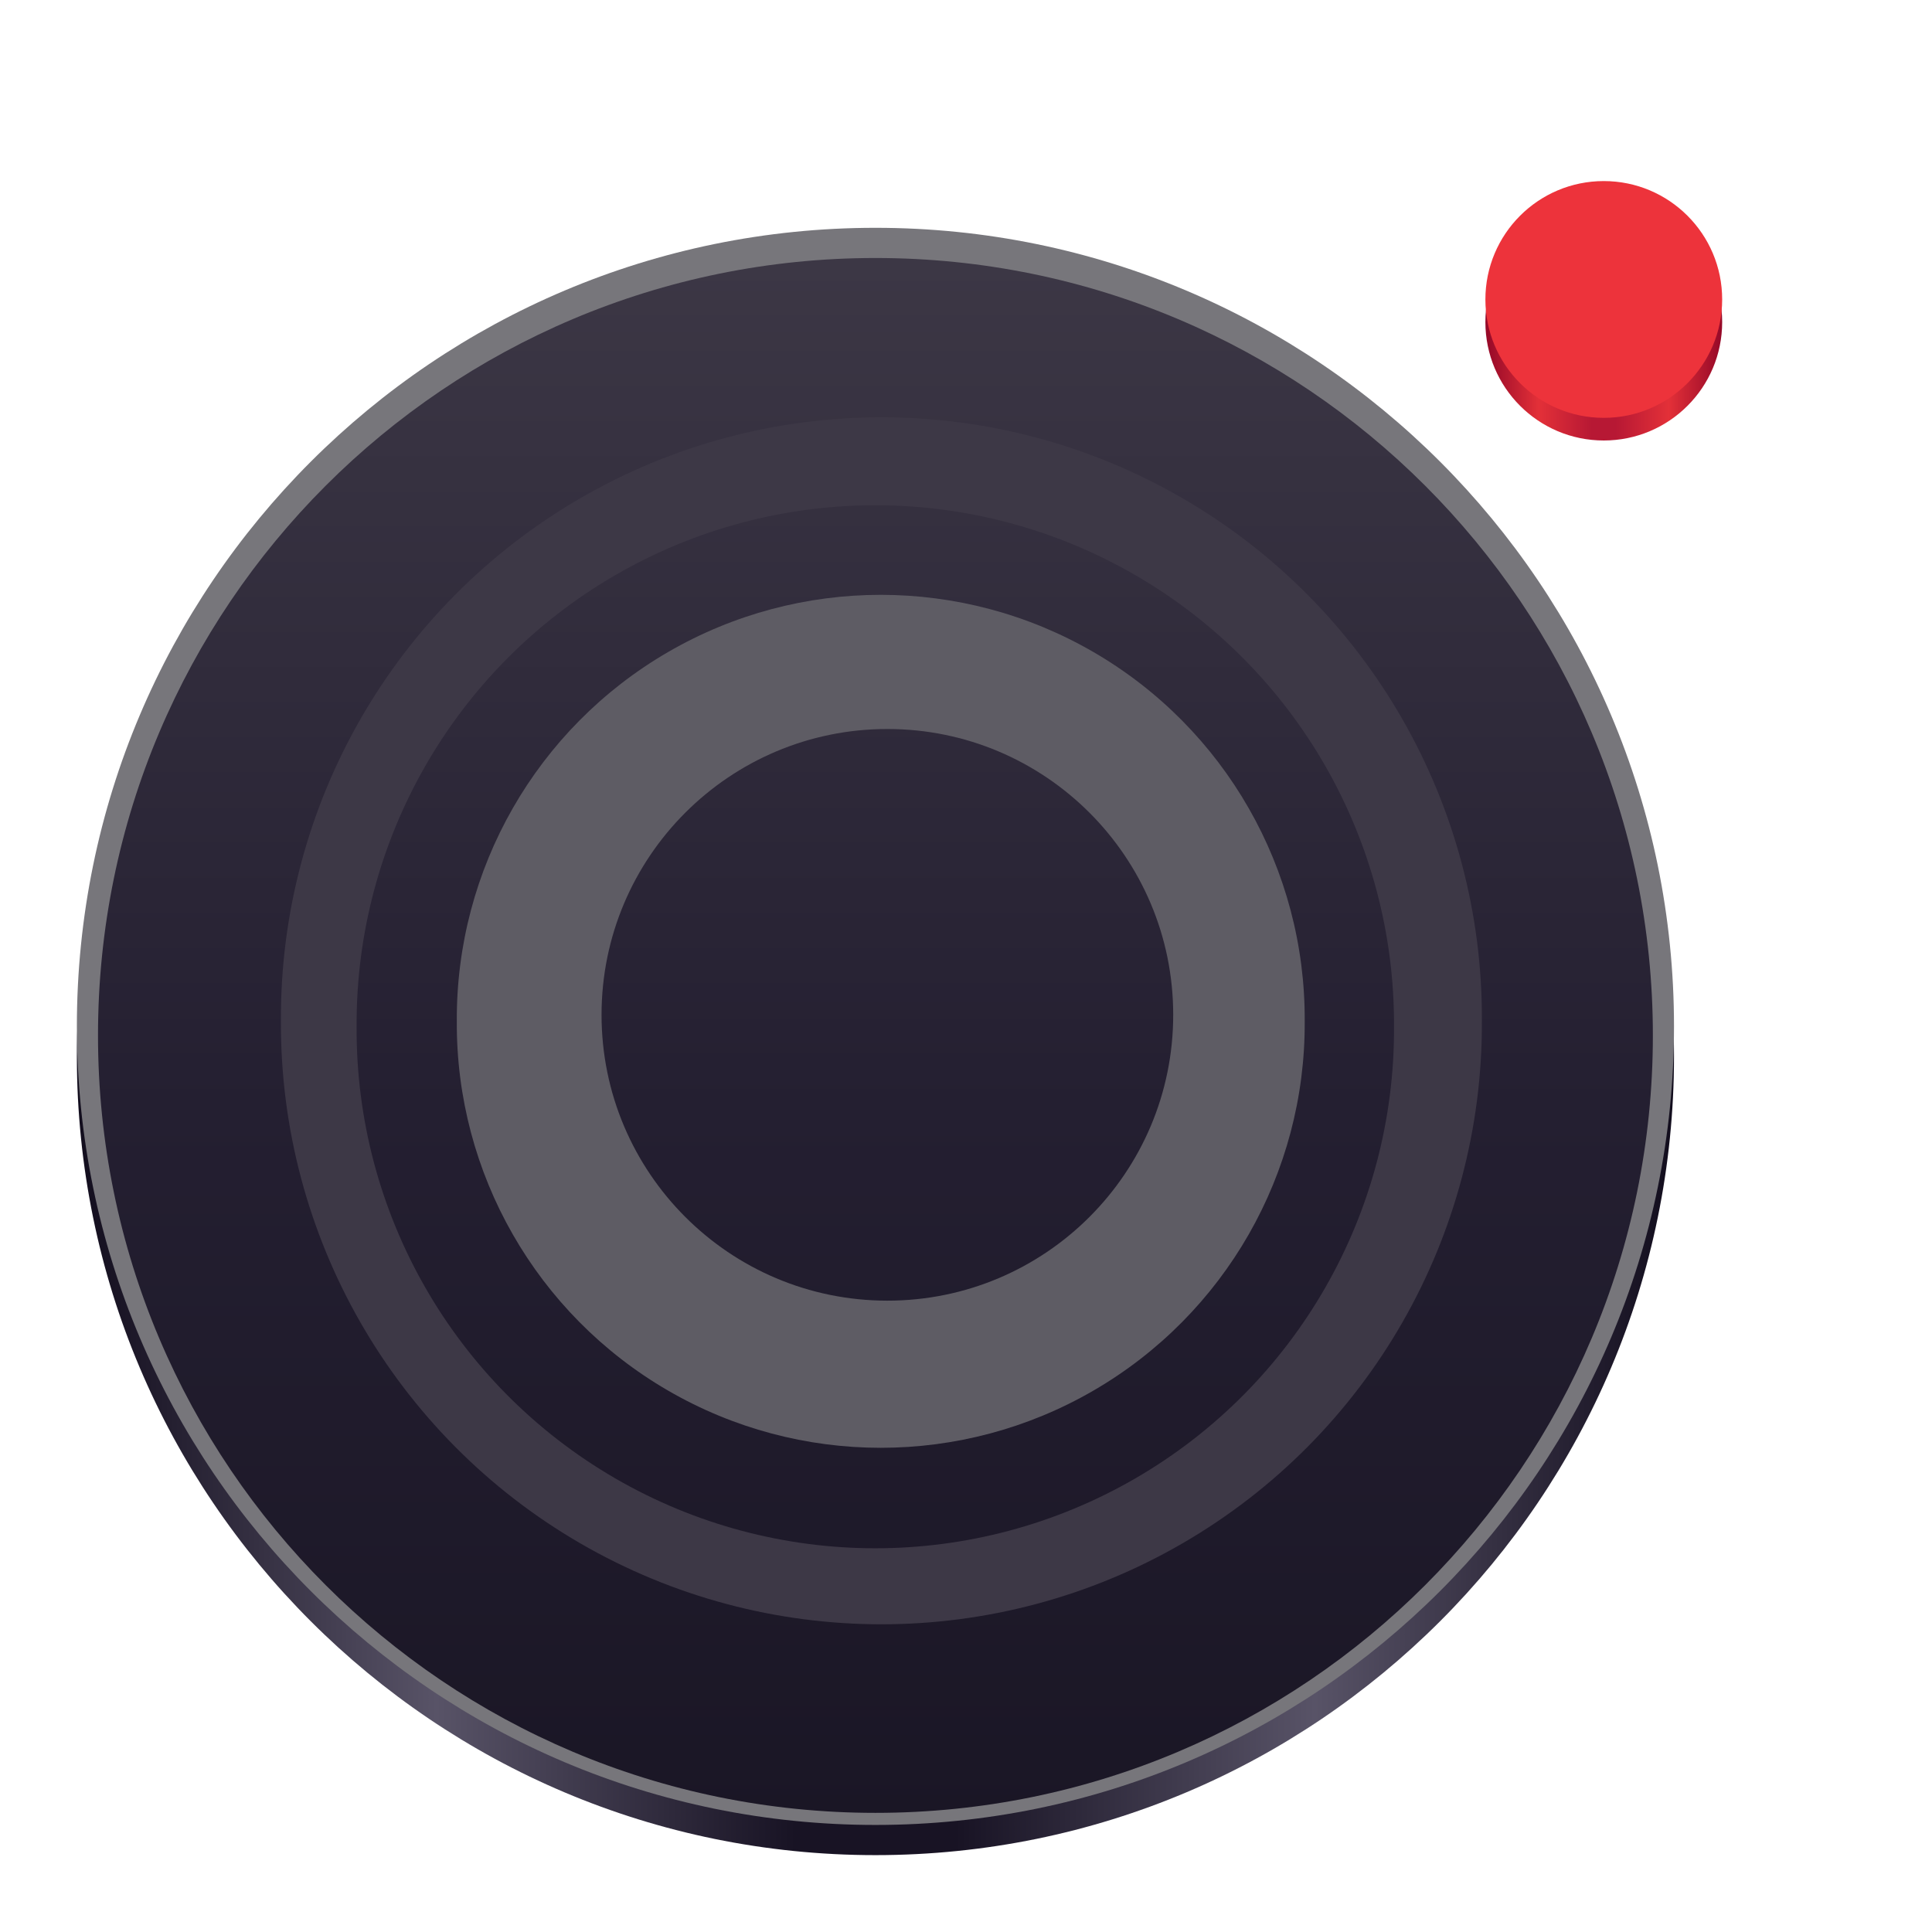
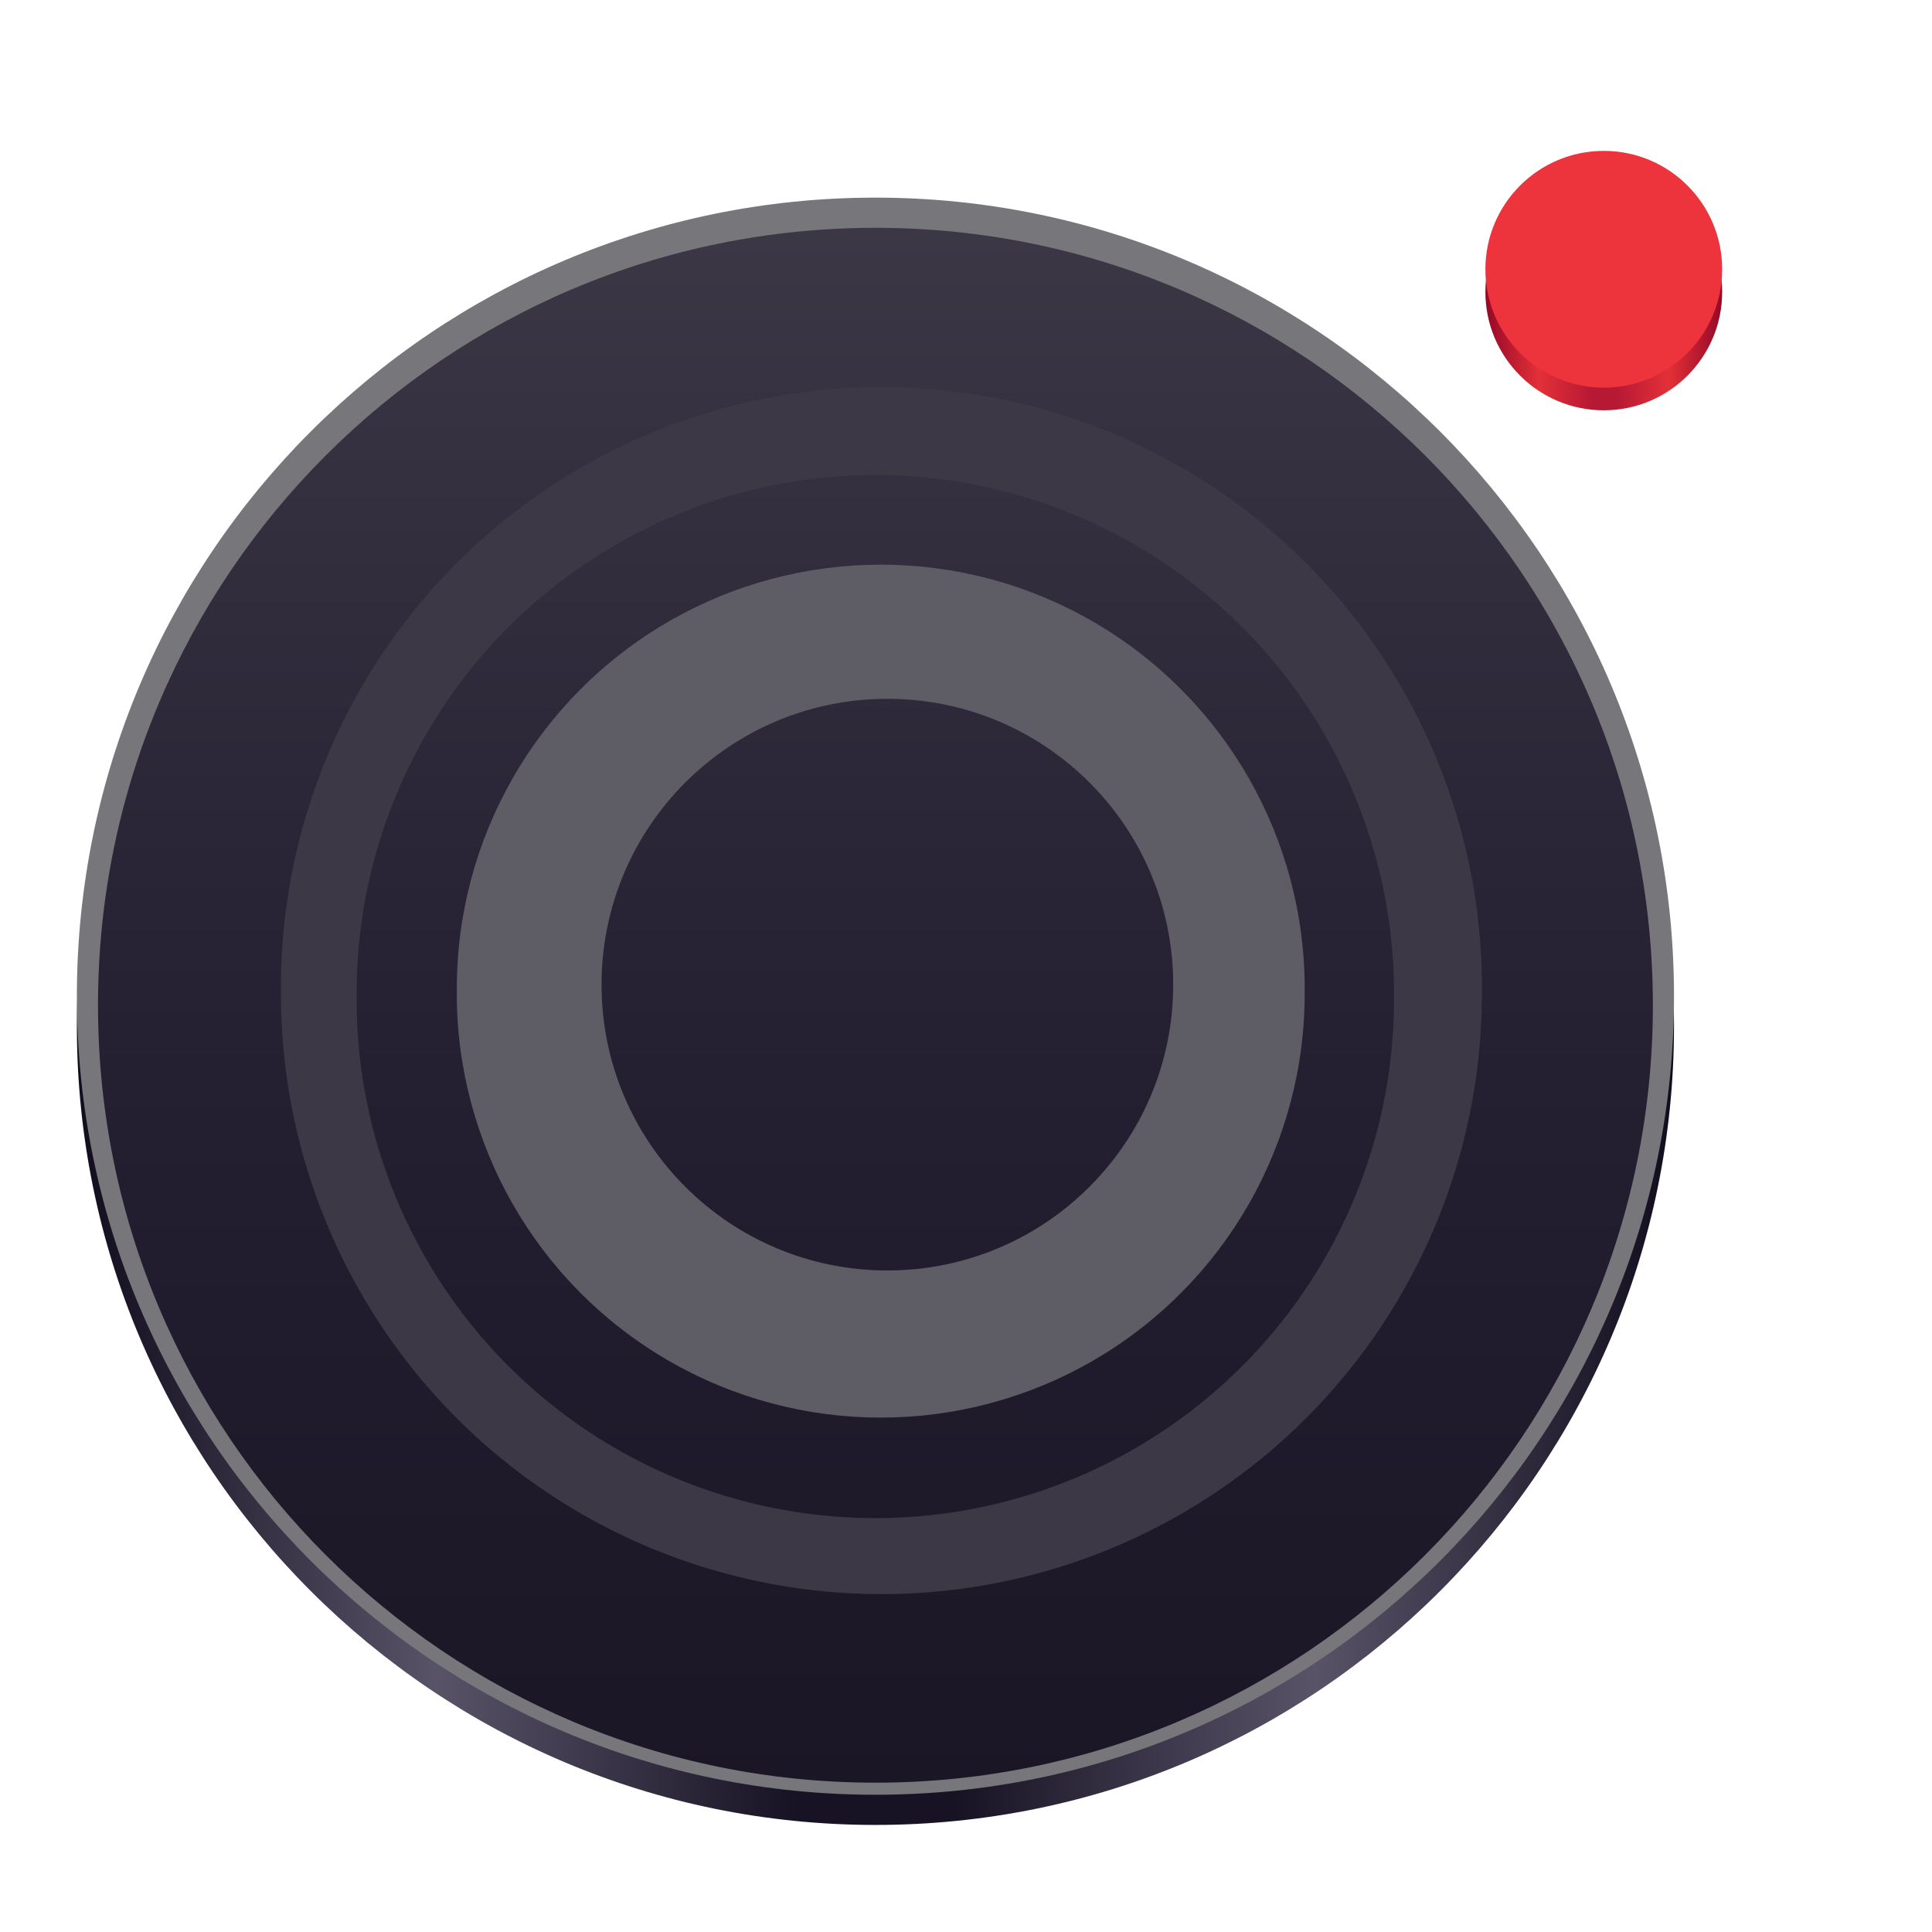
<svg xmlns="http://www.w3.org/2000/svg" width="128" height="128" viewBox="0 0 128 128">
  <defs>
    <linearGradient id="g1" gradientUnits="userSpaceOnUse" x1="5.093" y1="0" x2="110.907" y2="0">
      <stop offset="0" stop-color="#120d1d" />
      <stop offset="0.225" stop-color="#585367" />
      <stop offset="0.45" stop-color="#181324" />
      <stop offset="0.55" stop-color="#181324" />
      <stop offset="0.775" stop-color="#585367" />
      <stop offset="1" stop-color="#120d1d" />
    </linearGradient>
-     <linearGradient id="g2" gradientUnits="userSpaceOnUse" x1="0" y1="15.093" x2="0" y2="120.907">
+     <linearGradient id="g2" gradientUnits="userSpaceOnUse" x1="0" y1="13.093" x2="0" y2="118.907">
      <stop offset="0" stop-color="#3d3846" />
      <stop offset="0.55" stop-color="#241f31" />
      <stop offset="1" stop-color="#1a1625" />
    </linearGradient>
    <linearGradient id="g3" gradientUnits="userSpaceOnUse" x1="98.411" y1="0" x2="114.098" y2="0">
      <stop offset="0" stop-color="#950828" />
      <stop offset="0.225" stop-color="#e33038" />
      <stop offset="0.45" stop-color="#b71834" />
      <stop offset="0.55" stop-color="#b71834" />
      <stop offset="0.775" stop-color="#e33038" />
      <stop offset="1" stop-color="#950828" />
    </linearGradient>
  </defs>
  <g id="lens">
-     <path id="lens-chin" d="M5.093 70A52.907 52.907 0 1 1 110.907 70A52.907 52.907 0 1 1 5.093 70Z" fill="url(#g1)" />
-     <path id="lens-edge" d="M5.093 68A52.907 52.907 0 1 1 110.907 68A52.907 52.907 0 1 1 5.093 68Z" fill="#77767b" />
-     <path id="lens-face" d="M6.493 68.6A51.507 51.507 0 1 1 109.507 68.6A51.507 51.507 0 1 1 6.493 68.6Z" fill="url(#g2)" />
-     <path id="lens-ring1" d="M18.612 67.63A39.784 39.784 0 1 1 98.179 67.63A39.784 39.784 0 1 1 18.612 67.63ZM23.626 68.026A34.366 34.366 0 1 1 92.357 68.026A34.366 34.366 0 1 1 23.626 68.026Z" fill="#3d3846" fill-rule="evenodd" />
-     <path id="lens-ring2" d="M30.265 67.665A28.088 28.088 0 1 1 86.44 67.665A28.088 28.088 0 1 1 30.265 67.665ZM39.854 67.235A18.937 18.937 0 1 1 77.728 67.235A18.937 18.937 0 1 1 39.854 67.235Z" fill="#5e5c64" fill-rule="evenodd" />
+     <path id="lens-chin" d="M5.093 68A52.907 52.907 0 1 1 110.907 68A52.907 52.907 0 1 1 5.093 68Z" fill="url(#g1)" />
+     <path id="lens-edge" d="M5.093 66A52.907 52.907 0 1 1 110.907 66A52.907 52.907 0 1 1 5.093 66Z" fill="#77767b" />
+     <path id="lens-face" d="M6.493 66.6A51.507 51.507 0 1 1 109.507 66.6A51.507 51.507 0 1 1 6.493 66.6Z" fill="url(#g2)" />
+     <path id="lens-ring1" d="M18.612 65.63A39.784 39.784 0 1 1 98.179 65.63A39.784 39.784 0 1 1 18.612 65.63ZM23.626 66.026A34.366 34.366 0 1 1 92.357 66.026A34.366 34.366 0 1 1 23.626 66.026Z" fill="#3d3846" fill-rule="evenodd" />
+     <path id="lens-ring2" d="M30.265 65.665A28.088 28.088 0 1 1 86.44 65.665A28.088 28.088 0 1 1 30.265 65.665ZM39.854 65.235A18.937 18.937 0 1 1 77.728 65.235A18.937 18.937 0 1 1 39.854 65.235Z" fill="#5e5c64" fill-rule="evenodd" />
  </g>
  <g id="dot">
-     <path id="dot-chin" d="M98.411 21.34A7.843 7.843 0 1 1 114.098 21.34A7.843 7.843 0 1 1 98.411 21.34Z" fill="url(#g3)" />
-     <path id="dot-face" d="M98.411 19.84A7.843 7.843 0 1 1 114.098 19.84A7.843 7.843 0 1 1 98.411 19.84Z" fill="#ed333b" />
+     <path id="dot-chin" d="M98.411 19.34A7.843 7.843 0 1 1 114.098 19.34A7.843 7.843 0 1 1 98.411 19.34Z" fill="url(#g3)" />
+     <path id="dot-face" d="M98.411 17.84A7.843 7.843 0 1 1 114.098 17.84A7.843 7.843 0 1 1 98.411 17.84Z" fill="#ed333b" />
  </g>
</svg>
